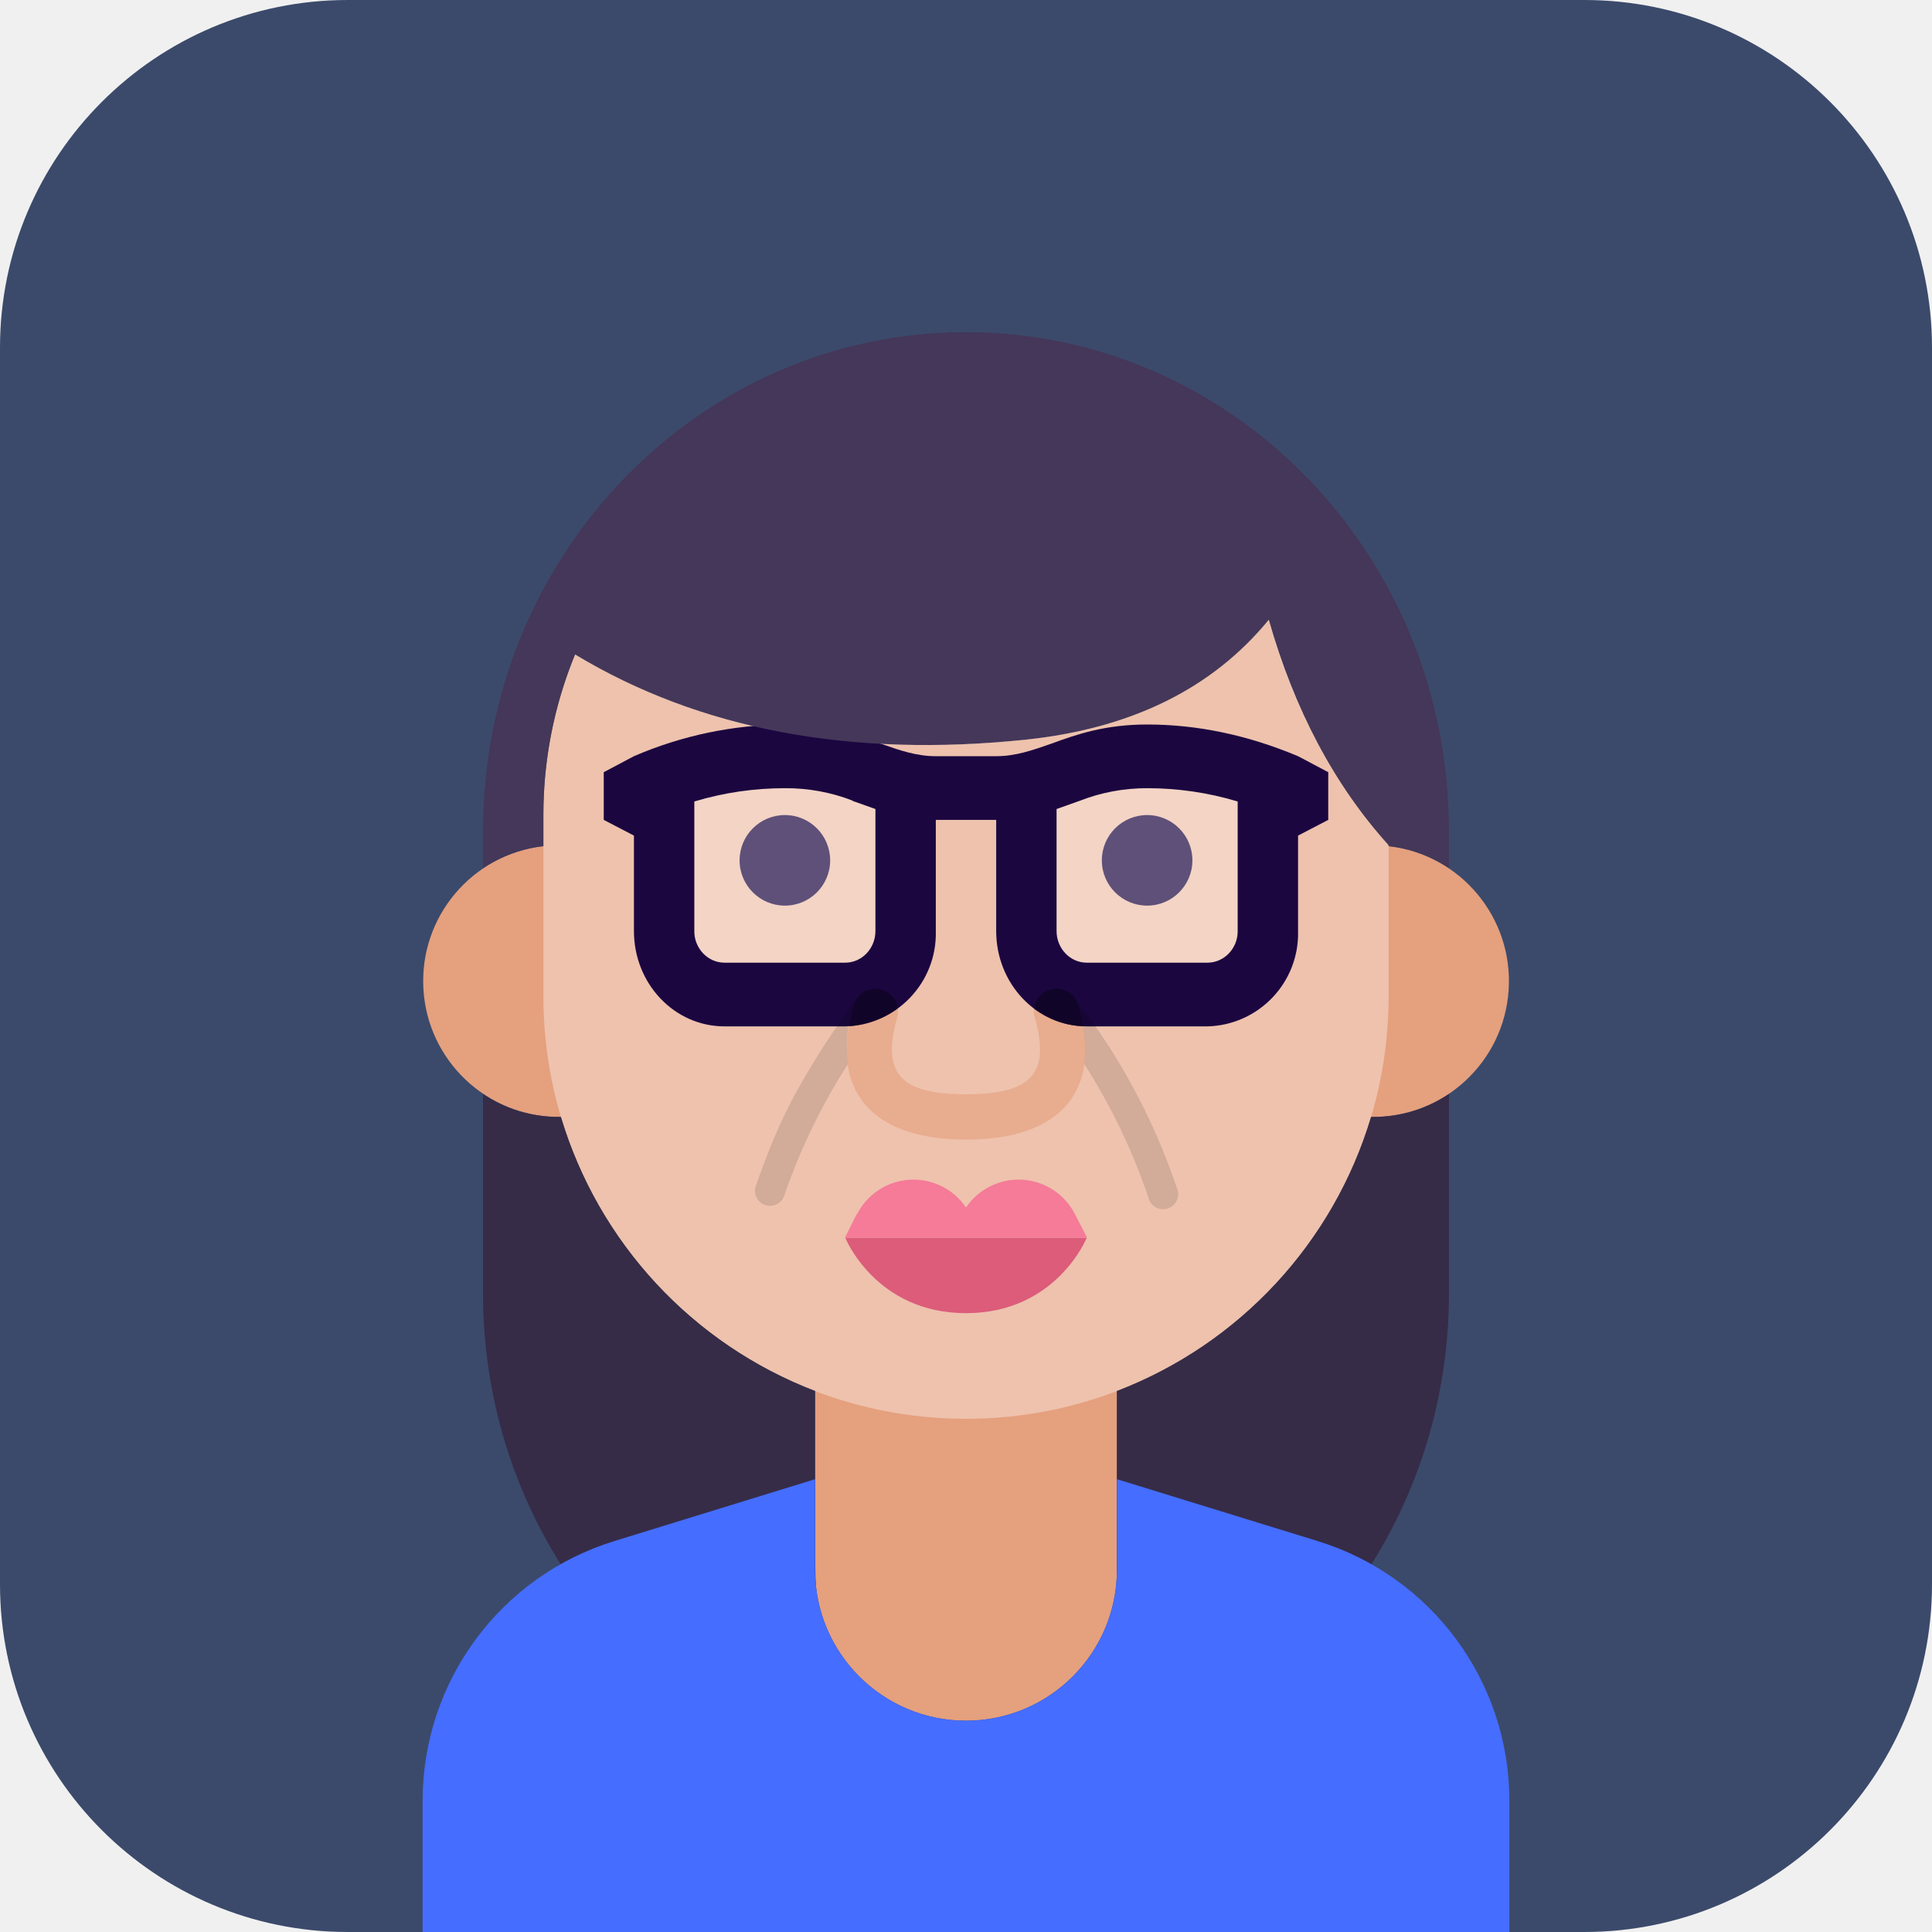
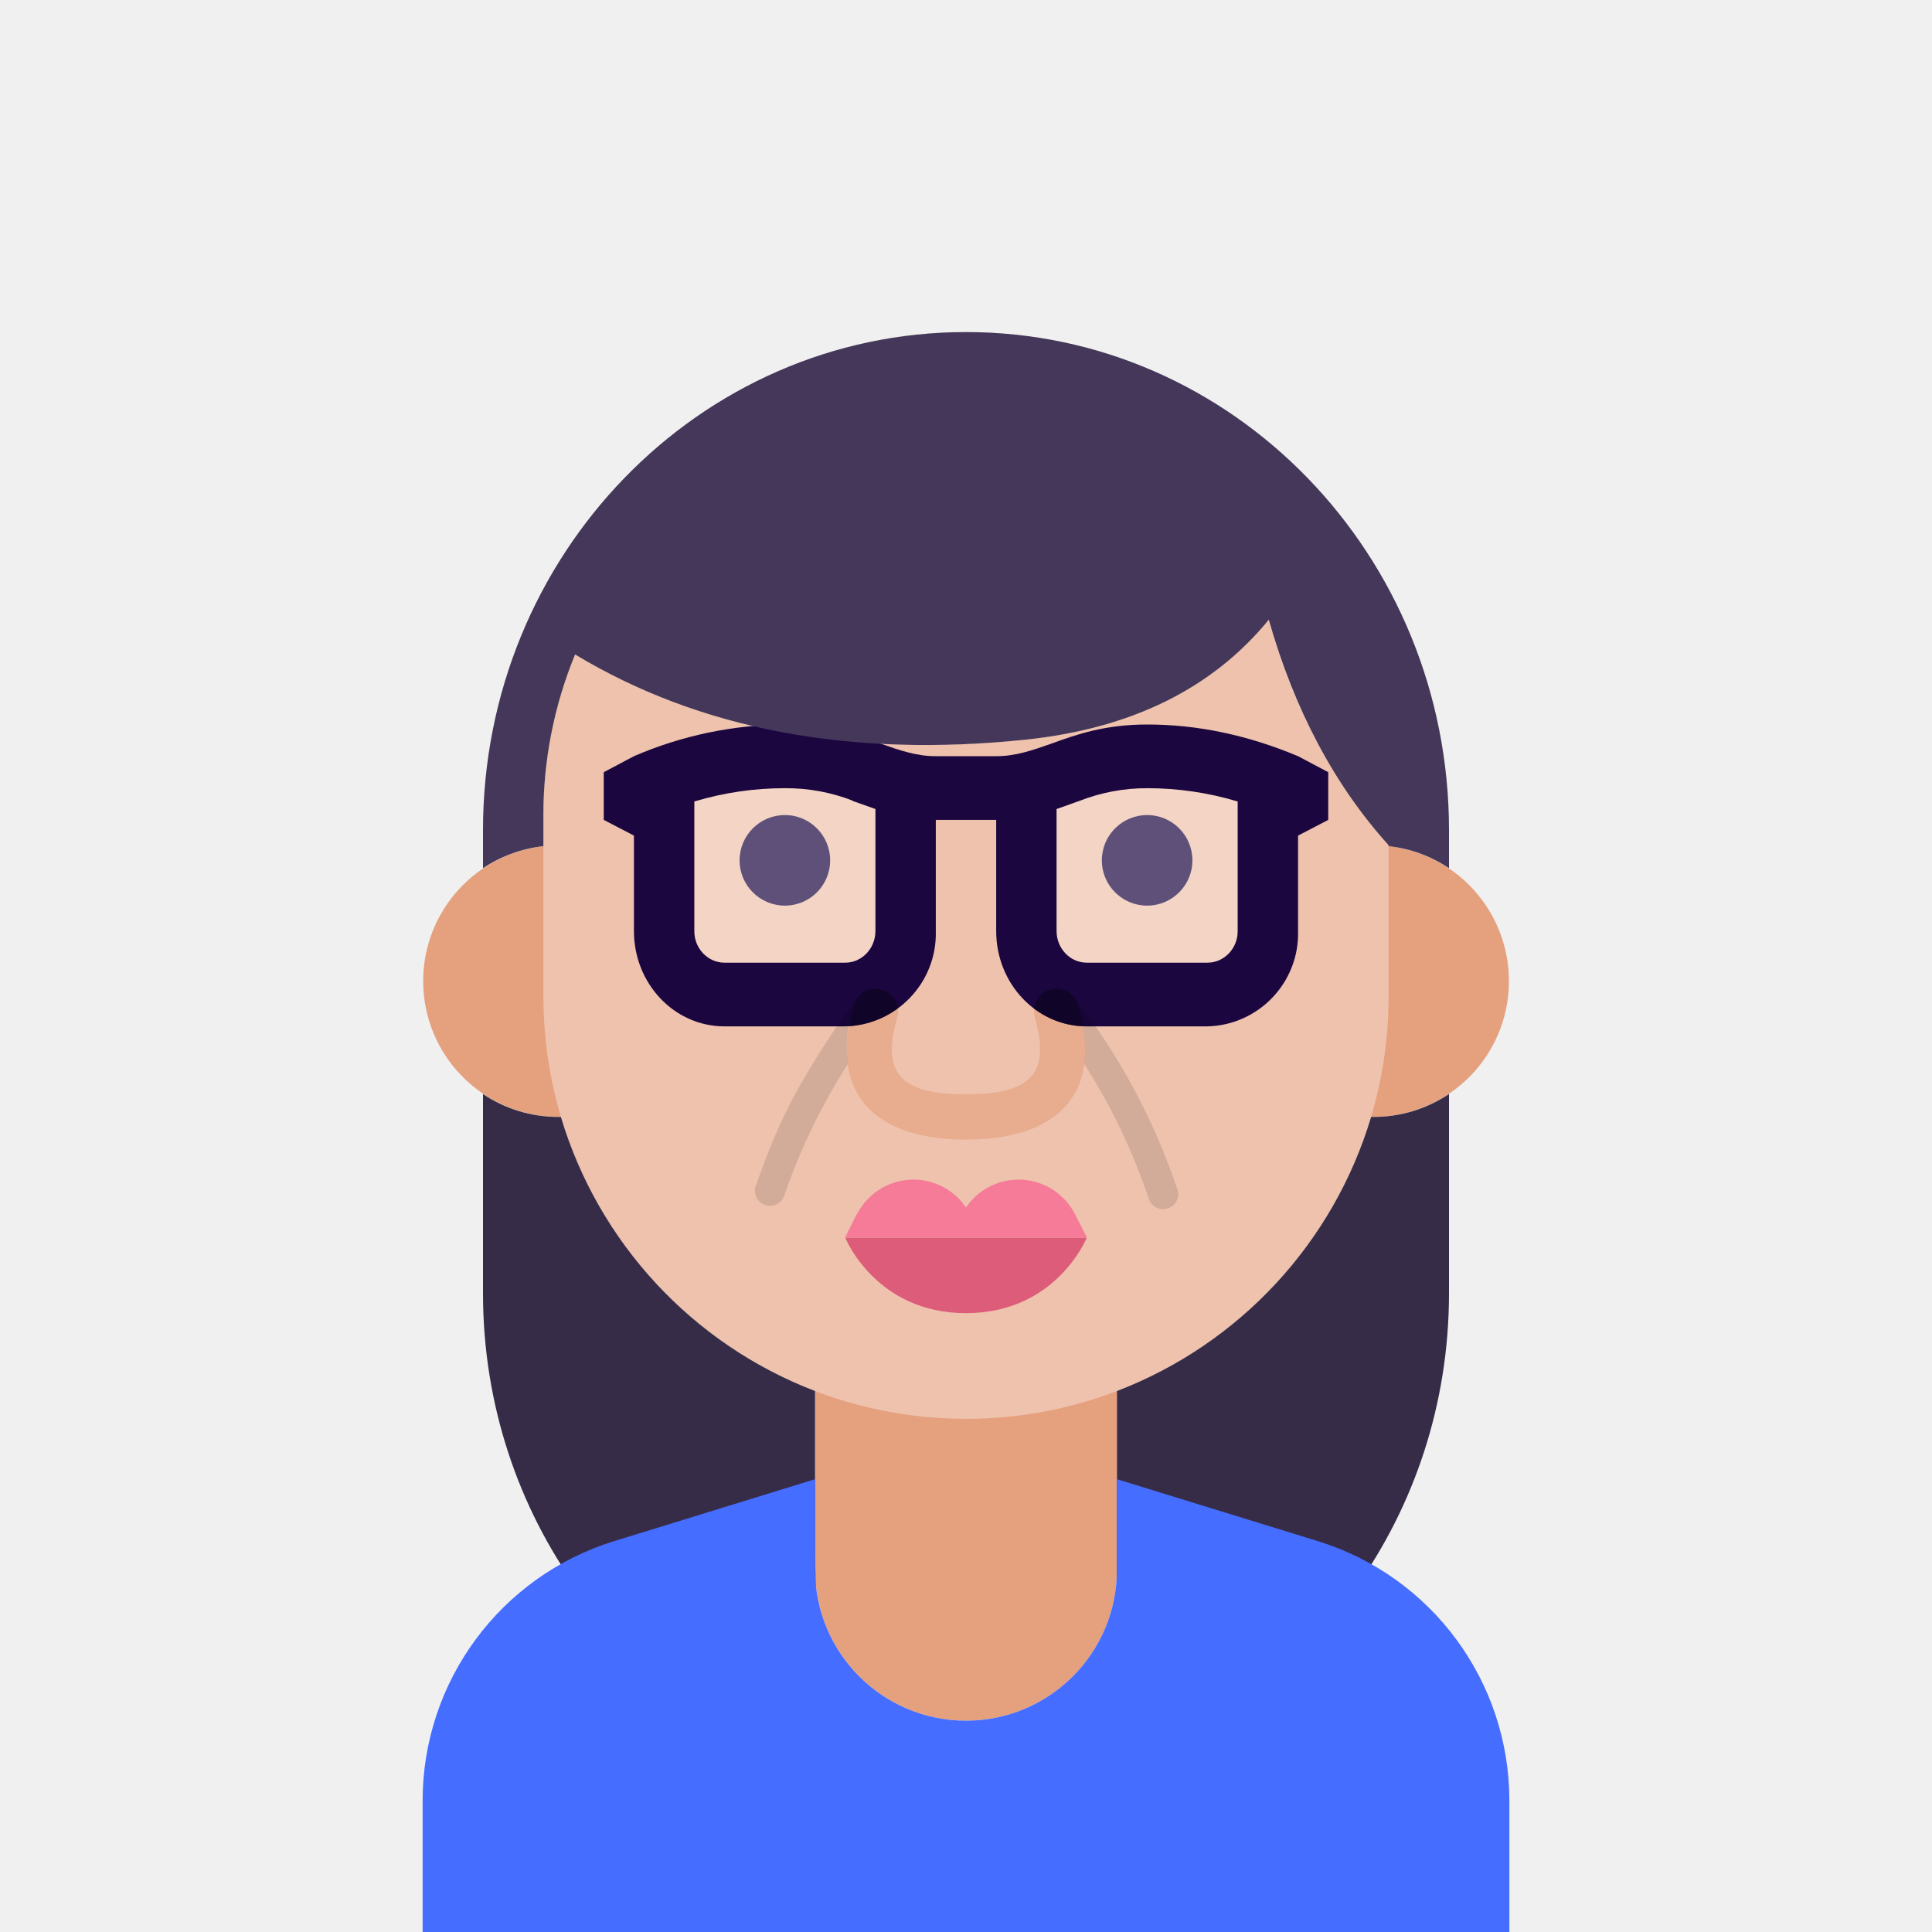
<svg xmlns="http://www.w3.org/2000/svg" viewBox="0 0 64 64" fill="none" shape-rendering="auto" width="128" height="128">
  <mask id="viewboxMask">
    <rect width="64" height="64" rx="11.52" ry="11.52" x="0" y="0" fill="#fff" />
  </mask>
  <g mask="url(#viewboxMask)">
-     <rect fill="#3b4a6b" width="64" height="64" x="0" y="0" />
    <path d="M37 46.08V52a5 5 0 0 1-10 0v-5.92A14.04 14.04 0 0 1 18.58 37h-.08a4.5 4.5 0 0 1-.5-8.97V27a14 14 0 1 1 28 0v1.03a4.5 4.5 0 0 1-.58 8.97A14.04 14.04 0 0 1 37 46.08Z" fill="#e5a07e" />
    <mask id="personas-a" style="mask-type:luminance" maskUnits="userSpaceOnUse" x="14" y="13" width="36" height="44">
      <path d="M37 46.08V52a5 5 0 0 1-10 0v-5.92A14.04 14.04 0 0 1 18.58 37h-.08a4.5 4.5 0 0 1-.5-8.97V27a14 14 0 1 1 28 0v1.03a4.5 4.5 0 0 1-.58 8.97A14.04 14.04 0 0 1 37 46.08Z" fill="#fff" />
    </mask>
    <g mask="url(#personas-a)">
      <path d="M32 13a14 14 0 0 1 14 14v6a14 14 0 1 1-28 0v-6a14 14 0 0 1 14-14Z" fill="#fff" style="mix-blend-mode:overlay" opacity=".36" />
    </g>
    <g transform="translate(20 24)">
      <path d="M6 6a1.5 1.5 0 1 0 0-3 1.5 1.5 0 0 0 0 3ZM18 6a1.5 1.5 0 1 0 0-3 1.5 1.5 0 0 0 0 3Z" fill="#1B0640" />
      <path d="M9 2H3v6h6V2ZM21 2h-6v6h6V2Z" opacity=".3" fill="#fff" />
      <path fill-rule="evenodd" clip-rule="evenodd" d="M11 1.05h2c.65 0 1.21-.2 1.84-.42C15.66.33 16.6 0 18 0c1.67 0 3.33.35 5 1.05l1 .53v1.58l-1 .52v3.16A3.08 3.08 0 0 1 20 10h-4c-1.66 0-3-1.41-3-3.16V3.16h-2v3.68A3.08 3.08 0 0 1 8 10H4c-1.66 0-3-1.41-3-3.16V3.68l-1-.52V1.58l1-.53A12.8 12.8 0 0 1 6 0c1.4 0 2.34.33 3.16.63.63.22 1.19.42 1.84.42ZM8.24 2.52A6.1 6.1 0 0 0 6 2.11c-1 0-2 .14-3 .44v4.3c0 .57.45 1.04 1 1.04h4c.55 0 1-.47 1-1.05V2.8l-.76-.27ZM15 2.8l.76-.27A6.1 6.1 0 0 1 18 2.11c1 0 2 .14 3 .44v4.3c0 .57-.45 1.04-1 1.04h-4c-.55 0-1-.47-1-1.05V2.8Z" fill="#1B0640" />
    </g>
    <g transform="translate(2 2)">
      <path fill-rule="evenodd" clip-rule="evenodd" d="M44 26c-1.8-2-3.13-4.5-3.97-7.47-1.87 2.28-4.55 3.6-8.03 3.97-5.83.61-10.82-.33-14.95-2.82A13.96 13.96 0 0 0 16 25v1.03c-.73.08-1.42.34-2 .73V25.5C14 16.39 21.16 9 30 9s16 7.39 16 16.5v1.26a4.47 4.47 0 0 0-2-.73V26Zm2 8.24v6.6c0 7.32-4.61 13.52-11 15.68V44.08A14.04 14.04 0 0 0 43.42 35h.08c.93 0 1.78-.28 2.5-.76Zm-32 6.6c0 7.37 4.68 13.6 11.13 15.73a1073 1073 0 0 0-.13-7.02v-5.47A14.04 14.04 0 0 1 16.58 35h-.08c-.93 0-1.79-.28-2.5-.76v6.6Z" fill="#362c47" />
      <path d="M40.03 18.53A18.47 18.47 0 0 0 44 26v.03c.73.08 1.42.34 2 .73V25.5C46 16.39 38.84 9 30 9s-16 7.39-16 16.5v1.26c.58-.4 1.27-.65 2-.73V25c0-1.88.37-3.68 1.05-5.32 4.13 2.5 9.12 3.43 14.95 2.82 3.48-.37 6.16-1.7 8.03-3.97Z" fill="#fff" style="mix-blend-mode:overlay" opacity=".26" />
    </g>
    <g transform="translate(11 44)">
      <path d="M16 5v3a5 5 0 0 0 10 0V5l6.65 2.05a9 9 0 0 1 6.35 8.6V20H3v-4.35a9 9 0 0 1 6.35-8.6L16 5Z" fill="#456dff" />
    </g>
    <g transform="translate(23 36)">
      <path d="M5 5h8s-1 2.5-4 2.5S5 5 5 5Z" fill="#DC5C7A" />
      <path d="M5.39 4.22A2.1 2.1 0 0 1 9 4a2.1 2.1 0 0 1 3.61.22l.4.78H4.99l.39-.78Z" fill="#F57B98" />
    </g>
    <g transform="translate(24 28)">
      <path opacity=".12" fill-rule="evenodd" clip-rule="evenodd" d="M11.72 5.3c.21.73.27 1.38.2 1.95a20.24 20.24 0 0 1 2.12 4.41.5.5 0 1 0 .94-.32 21.23 21.23 0 0 0-3.4-6.3c.07.07.11.16.14.25Zm-7.44 0a.75.75 0 0 1 .11-.24 28.75 28.75 0 0 0-2.07 3.22c-.48.89-.9 1.9-1.3 3.06a.5.5 0 0 0 .94.32 20.24 20.24 0 0 1 2.12-4.4 4.77 4.77 0 0 1 .19-1.97Z" fill="#000" />
      <path d="M5.2 4.78a.75.75 0 0 0-.92.51c-.21.75-.27 1.4-.2 1.97.23 1.6 1.6 2.49 3.92 2.49 2.33 0 3.7-.89 3.92-2.5.07-.57.01-1.22-.2-1.96a.75.75 0 1 0-1.44.42c.52 1.83-.09 2.54-2.28 2.54-2.2 0-2.8-.71-2.28-2.54a.75.75 0 0 0-.51-.93Z" fill="#000" style="mix-blend-mode:overlay" opacity=".36" />
    </g>
    <g transform="translate(14 26)" />
  </g>
</svg>
